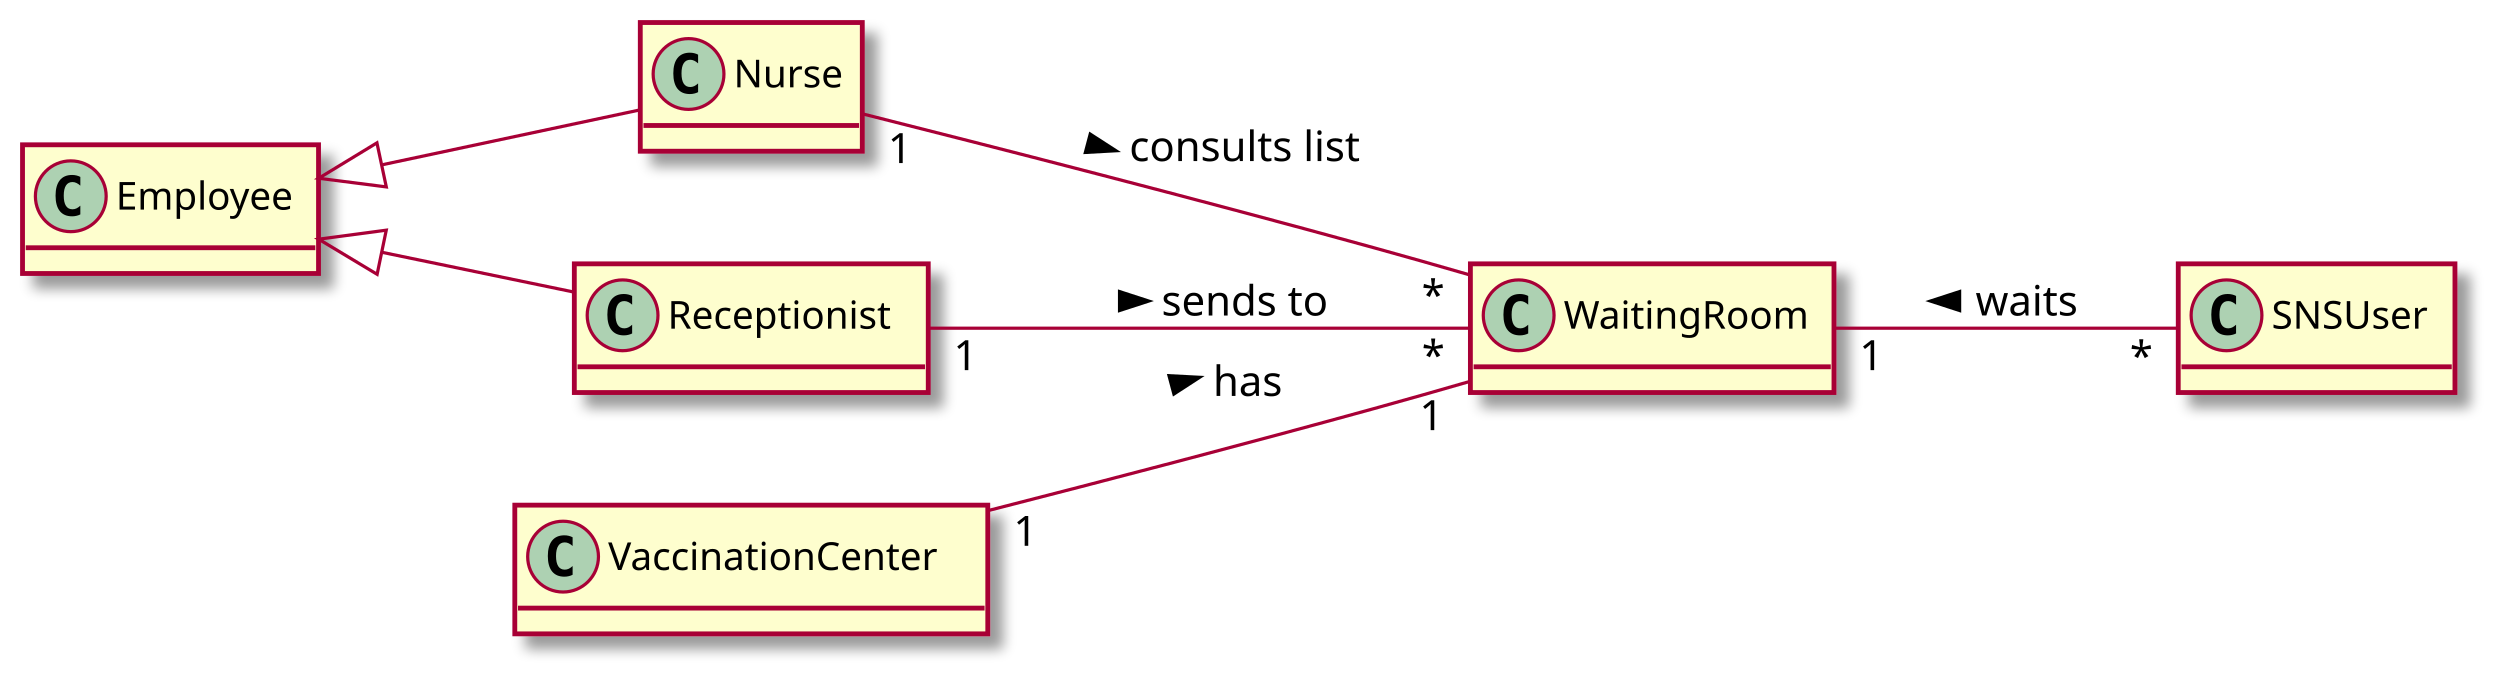
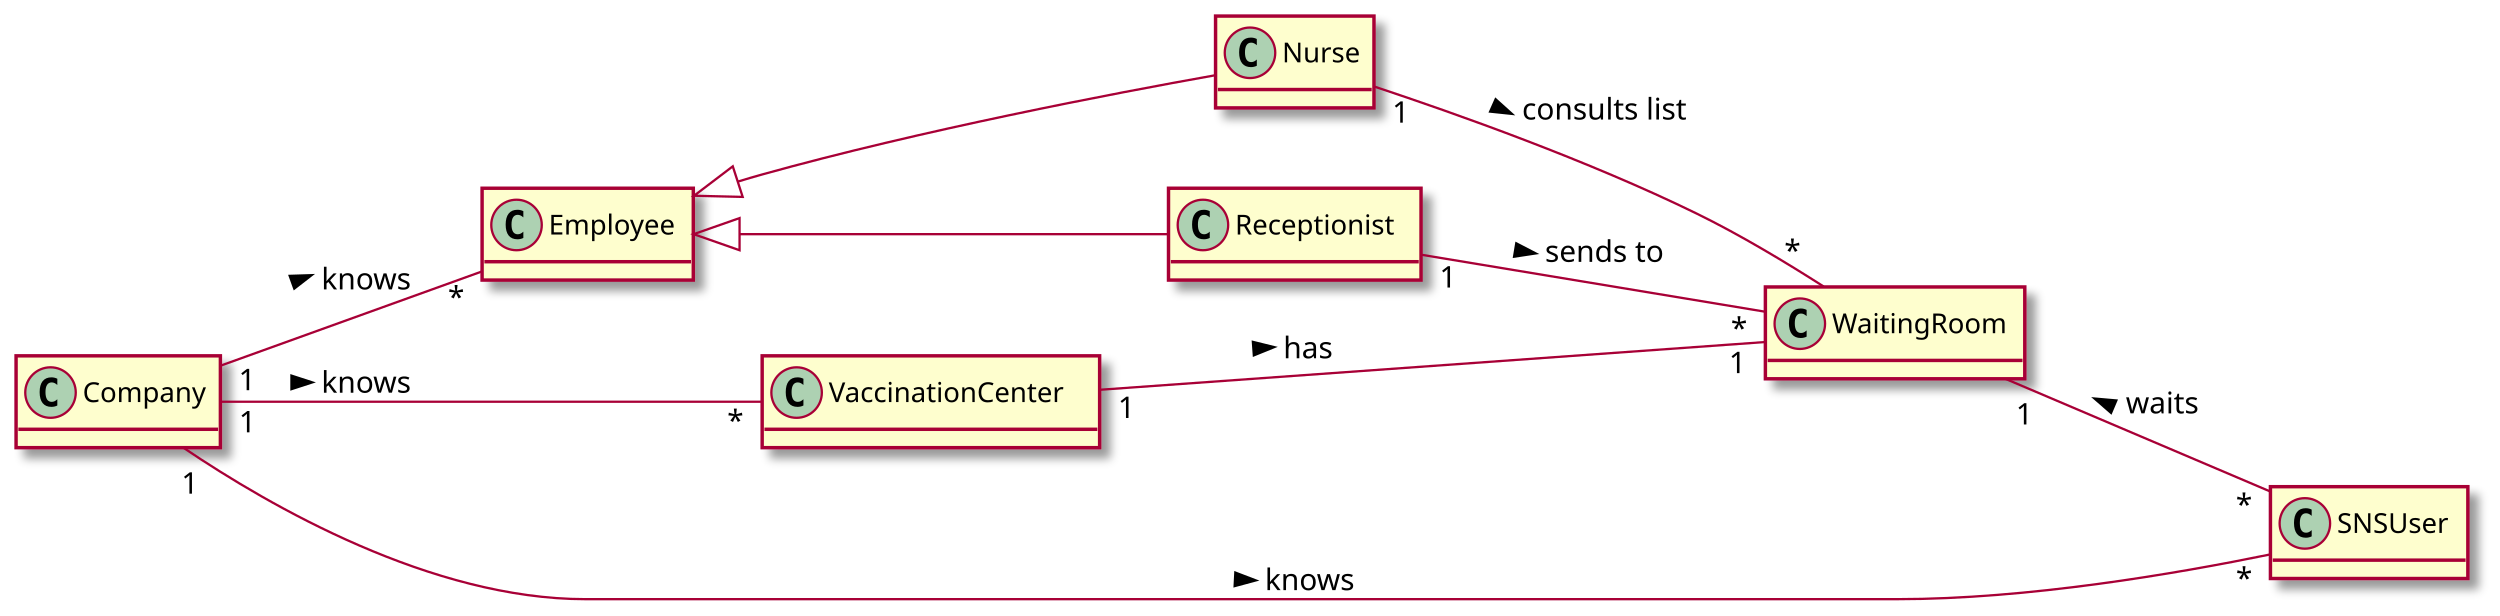
- <svg xmlns="http://www.w3.org/2000/svg" contentScriptType="application/ecmascript" contentStyleType="text/css" height="211px" preserveAspectRatio="none" style="width:777px;height:211px;background:#FFFFFF;" version="1.1" viewBox="0 0 777 211" width="777px" zoomAndPan="magnify">
+ <svg xmlns="http://www.w3.org/2000/svg" contentScriptType="application/ecmascript" contentStyleType="text/css" height="268px" preserveAspectRatio="none" style="width:1089px;height:268px;background:#FFFFFF;" version="1.1" viewBox="0 0 1089 268" width="1089px" zoomAndPan="magnify">
  <defs>
-     <filter height="300%" id="f8p4kc5iy0oqm" width="300%" x="-1" y="-1">
+     <filter height="300%" id="fz05nbijp0z54" width="300%" x="-1" y="-1">
      <feGaussianBlur result="blurOut" stdDeviation="2.0" />
      <feColorMatrix in="blurOut" result="blurOut2" type="matrix" values="0 0 0 0 0 0 0 0 0 0 0 0 0 0 0 0 0 0 .4 0" />
      <feOffset dx="4.0" dy="4.0" in="blurOut2" result="blurOut3" />
      <feBlend in="SourceGraphic" in2="blurOut3" mode="normal" />
    </filter>
  </defs>
  <g>
-     <rect codeLine="5" fill="#FEFECE" filter="url(#f8p4kc5iy0oqm)" height="40" id="Employee" style="stroke:#A80036;stroke-width:1.5;" width="92" x="7" y="45" />
-     <ellipse cx="22" cy="61" fill="#ADD1B2" rx="11" ry="11" style="stroke:#A80036;stroke-width:1.0;" />
-     <path d="M24.969,66.641 Q24.391,66.938 23.75,67.078 Q23.109,67.234 22.406,67.234 Q19.906,67.234 18.578,65.594 Q17.266,63.938 17.266,60.812 Q17.266,57.688 18.578,56.031 Q19.906,54.375 22.406,54.375 Q23.109,54.375 23.75,54.531 Q24.406,54.688 24.969,54.984 L24.969,57.703 Q24.344,57.125 23.75,56.859 Q23.156,56.578 22.531,56.578 Q21.188,56.578 20.5,57.656 Q19.812,58.719 19.812,60.812 Q19.812,62.906 20.5,63.984 Q21.188,65.047 22.531,65.047 Q23.156,65.047 23.75,64.781 Q24.344,64.5 24.969,63.922 L24.969,66.641 Z " fill="#000000" />
-     <text fill="#000000" font-family="sans-serif" font-size="12" lengthAdjust="spacing" textLength="60" x="36" y="65.154">Employee</text>
-     <line style="stroke:#A80036;stroke-width:1.5;" x1="8" x2="98" y1="77" y2="77" />
-     <rect codeLine="7" fill="#FEFECE" filter="url(#f8p4kc5iy0oqm)" height="40" id="Nurse" style="stroke:#A80036;stroke-width:1.5;" width="69" x="199" y="7" />
-     <ellipse cx="214" cy="23" fill="#ADD1B2" rx="11" ry="11" style="stroke:#A80036;stroke-width:1.0;" />
-     <path d="M216.969,28.641 Q216.391,28.938 215.75,29.078 Q215.109,29.234 214.406,29.234 Q211.906,29.234 210.578,27.594 Q209.266,25.938 209.266,22.812 Q209.266,19.688 210.578,18.031 Q211.906,16.375 214.406,16.375 Q215.109,16.375 215.75,16.531 Q216.406,16.688 216.969,16.984 L216.969,19.703 Q216.344,19.125 215.75,18.859 Q215.156,18.578 214.531,18.578 Q213.188,18.578 212.5,19.656 Q211.812,20.719 211.812,22.812 Q211.812,24.906 212.5,25.984 Q213.188,27.047 214.531,27.047 Q215.156,27.047 215.75,26.781 Q216.344,26.5 216.969,25.922 L216.969,28.641 Z " fill="#000000" />
-     <text fill="#000000" font-family="sans-serif" font-size="12" lengthAdjust="spacing" textLength="37" x="228" y="27.154">Nurse</text>
-     <line style="stroke:#A80036;stroke-width:1.5;" x1="200" x2="267" y1="39" y2="39" />
-     <rect codeLine="9" fill="#FEFECE" filter="url(#f8p4kc5iy0oqm)" height="40" id="Receptionist" style="stroke:#A80036;stroke-width:1.5;" width="110" x="178.5" y="82" />
-     <ellipse cx="193.5" cy="98" fill="#ADD1B2" rx="11" ry="11" style="stroke:#A80036;stroke-width:1.0;" />
-     <path d="M196.469,103.641 Q195.891,103.938 195.25,104.078 Q194.609,104.234 193.906,104.234 Q191.406,104.234 190.078,102.594 Q188.766,100.938 188.766,97.812 Q188.766,94.688 190.078,93.031 Q191.406,91.375 193.906,91.375 Q194.609,91.375 195.25,91.531 Q195.906,91.688 196.469,91.984 L196.469,94.703 Q195.844,94.125 195.25,93.859 Q194.656,93.578 194.031,93.578 Q192.688,93.578 192,94.656 Q191.312,95.719 191.312,97.812 Q191.312,99.906 192,100.984 Q192.688,102.047 194.031,102.047 Q194.656,102.047 195.25,101.781 Q195.844,101.5 196.469,100.922 L196.469,103.641 Z " fill="#000000" />
-     <text fill="#000000" font-family="sans-serif" font-size="12" lengthAdjust="spacing" textLength="78" x="207.5" y="102.154">Receptionist</text>
-     <line style="stroke:#A80036;stroke-width:1.5;" x1="179.5" x2="287.5" y1="114" y2="114" />
-     <rect codeLine="11" fill="#FEFECE" filter="url(#f8p4kc5iy0oqm)" height="40" id="VaccinationCenter" style="stroke:#A80036;stroke-width:1.5;" width="147" x="160" y="157" />
-     <ellipse cx="175" cy="173" fill="#ADD1B2" rx="11" ry="11" style="stroke:#A80036;stroke-width:1.0;" />
-     <path d="M177.969,178.641 Q177.391,178.938 176.75,179.078 Q176.109,179.234 175.406,179.234 Q172.906,179.234 171.578,177.594 Q170.266,175.938 170.266,172.812 Q170.266,169.688 171.578,168.031 Q172.906,166.375 175.406,166.375 Q176.109,166.375 176.75,166.531 Q177.406,166.688 177.969,166.984 L177.969,169.703 Q177.344,169.125 176.75,168.859 Q176.156,168.578 175.531,168.578 Q174.188,168.578 173.5,169.656 Q172.812,170.719 172.812,172.812 Q172.812,174.906 173.5,175.984 Q174.188,177.047 175.531,177.047 Q176.156,177.047 176.75,176.781 Q177.344,176.5 177.969,175.922 L177.969,178.641 Z " fill="#000000" />
-     <text fill="#000000" font-family="sans-serif" font-size="12" lengthAdjust="spacing" textLength="115" x="189" y="177.154">VaccinationCenter</text>
-     <line style="stroke:#A80036;stroke-width:1.5;" x1="161" x2="306" y1="189" y2="189" />
-     <rect codeLine="13" fill="#FEFECE" filter="url(#f8p4kc5iy0oqm)" height="40" id="WaitingRoom" style="stroke:#A80036;stroke-width:1.5;" width="113" x="457" y="82" />
-     <ellipse cx="472" cy="98" fill="#ADD1B2" rx="11" ry="11" style="stroke:#A80036;stroke-width:1.0;" />
-     <path d="M474.969,103.641 Q474.391,103.938 473.75,104.078 Q473.109,104.234 472.406,104.234 Q469.906,104.234 468.578,102.594 Q467.266,100.938 467.266,97.812 Q467.266,94.688 468.578,93.031 Q469.906,91.375 472.406,91.375 Q473.109,91.375 473.75,91.531 Q474.406,91.688 474.969,91.984 L474.969,94.703 Q474.344,94.125 473.75,93.859 Q473.156,93.578 472.531,93.578 Q471.188,93.578 470.5,94.656 Q469.812,95.719 469.812,97.812 Q469.812,99.906 470.5,100.984 Q471.188,102.047 472.531,102.047 Q473.156,102.047 473.75,101.781 Q474.344,101.5 474.969,100.922 L474.969,103.641 Z " fill="#000000" />
-     <text fill="#000000" font-family="sans-serif" font-size="12" lengthAdjust="spacing" textLength="81" x="486" y="102.154">WaitingRoom</text>
-     <line style="stroke:#A80036;stroke-width:1.5;" x1="458" x2="569" y1="114" y2="114" />
-     <rect codeLine="15" fill="#FEFECE" filter="url(#f8p4kc5iy0oqm)" height="40" id="SNSUser" style="stroke:#A80036;stroke-width:1.5;" width="86" x="677" y="82" />
-     <ellipse cx="692" cy="98" fill="#ADD1B2" rx="11" ry="11" style="stroke:#A80036;stroke-width:1.0;" />
-     <path d="M694.969,103.641 Q694.391,103.938 693.75,104.078 Q693.109,104.234 692.406,104.234 Q689.906,104.234 688.578,102.594 Q687.266,100.938 687.266,97.812 Q687.266,94.688 688.578,93.031 Q689.906,91.375 692.406,91.375 Q693.109,91.375 693.75,91.531 Q694.406,91.688 694.969,91.984 L694.969,94.703 Q694.344,94.125 693.75,93.859 Q693.156,93.578 692.531,93.578 Q691.188,93.578 690.5,94.656 Q689.812,95.719 689.812,97.812 Q689.812,99.906 690.5,100.984 Q691.188,102.047 692.531,102.047 Q693.156,102.047 693.75,101.781 Q694.344,101.5 694.969,100.922 L694.969,103.641 Z " fill="#000000" />
-     <text fill="#000000" font-family="sans-serif" font-size="12" lengthAdjust="spacing" textLength="54" x="706" y="102.154">SNSUser</text>
-     <line style="stroke:#A80036;stroke-width:1.5;" x1="678" x2="762" y1="114" y2="114" />
-     <path codeLine="17" d="M118.92,51.18 C145.97,45.42 176.25,38.97 198.74,34.19 " fill="none" id="Employee-backto-Nurse" style="stroke:#A80036;stroke-width:1.0;" />
-     <polygon fill="none" points="120.06,58.09,99.04,55.41,117.15,44.4,120.06,58.09" style="stroke:#A80036;stroke-width:1.0;" />
-     <path codeLine="18" d="M118.93,78.46 C138.4,82.49 159.54,86.88 178.24,90.75 " fill="none" id="Employee-backto-Receptionist" style="stroke:#A80036;stroke-width:1.0;" />
-     <polygon fill="none" points="117.21,85.25,99.04,74.34,120.05,71.54,117.21,85.25" style="stroke:#A80036;stroke-width:1.0;" />
-     <path codeLine="20" d="M307.31,158.64 C343.38,149.41 387.56,137.89 427,127 C436.69,124.33 446.97,121.4 456.92,118.52 " fill="none" id="VaccinationCenter-WaitingRoom" style="stroke:#A80036;stroke-width:1.0;" />
-     <polygon fill="#000000" points="372.829,117.271,363.332,116.775,364.854,122.453,372.829,117.271" style="stroke:#000000;stroke-width:1.0;" />
-     <text fill="#000000" font-family="sans-serif" font-size="13" lengthAdjust="spacing" textLength="23" x="377" y="123.067">has</text>
-     <text fill="#000000" font-family="sans-serif" font-size="13" lengthAdjust="spacing" textLength="8" x="314.969" y="169.644">1</text>
-     <text fill="#000000" font-family="sans-serif" font-size="13" lengthAdjust="spacing" textLength="8" x="441.158" y="133.673">1</text>
-     <path codeLine="21" d="M570.11,102 C603.7,102 645.84,102 676.7,102 " fill="none" id="WaitingRoom-SNSUser" style="stroke:#A80036;stroke-width:1.0;" />
-     <polygon fill="#000000" points="600,93.566,609.045,96.505,609.045,90.627,600,93.566" style="stroke:#000000;stroke-width:1.0;" />
-     <text fill="#000000" font-family="sans-serif" font-size="13" lengthAdjust="spacing" textLength="32" x="614" y="98.067">waits</text>
-     <text fill="#000000" font-family="sans-serif" font-size="13" lengthAdjust="spacing" textLength="8" x="577.876" y="115.036">1</text>
-     <text fill="#000000" font-family="sans-serif" font-size="13" lengthAdjust="spacing" textLength="7" x="661.949" y="115.32">*</text>
-     <path codeLine="23" d="M268.31,35.45 C306.82,45.15 371.58,61.7 427,77 C436.69,79.67 446.97,82.6 456.92,85.48 " fill="none" id="Nurse-WaitingRoom" style="stroke:#A80036;stroke-width:1.0;" />
-     <polygon fill="#000000" points="346.833,46.848,338.844,41.689,337.337,47.37,346.833,46.848" style="stroke:#000000;stroke-width:1.0;" />
-     <text fill="#000000" font-family="sans-serif" font-size="13" lengthAdjust="spacing" textLength="75" x="351" y="50.067">consults list</text>
-     <text fill="#000000" font-family="sans-serif" font-size="13" lengthAdjust="spacing" textLength="8" x="275.951" y="50.67">1</text>
-     <text fill="#000000" font-family="sans-serif" font-size="13" lengthAdjust="spacing" textLength="7" x="441.847" y="96.344">*</text>
-     <path codeLine="24" d="M288.76,102 C337.27,102 408.05,102 456.95,102 " fill="none" id="Receptionist-WaitingRoom" style="stroke:#A80036;stroke-width:1.0;" />
-     <polygon fill="#000000" points="357,93.566,347.955,90.627,347.955,96.505,357,93.566" style="stroke:#000000;stroke-width:1.0;" />
-     <text fill="#000000" font-family="sans-serif" font-size="13" lengthAdjust="spacing" textLength="55" x="361" y="98.067">sends to</text>
-     <text fill="#000000" font-family="sans-serif" font-size="13" lengthAdjust="spacing" textLength="8" x="296.353" y="115.036">1</text>
-     <text fill="#000000" font-family="sans-serif" font-size="13" lengthAdjust="spacing" textLength="7" x="441.881" y="115.084">*</text>
+     <rect codeLine="5" fill="#FEFECE" filter="url(#fz05nbijp0z54)" height="40" id="Employee" style="stroke:#A80036;stroke-width:1.5;" width="92" x="210" y="82" />
+     <ellipse cx="225" cy="98" fill="#ADD1B2" rx="11" ry="11" style="stroke:#A80036;stroke-width:1.0;" />
+     <path d="M227.969,103.641 Q227.391,103.938 226.75,104.078 Q226.109,104.234 225.406,104.234 Q222.906,104.234 221.578,102.594 Q220.266,100.938 220.266,97.812 Q220.266,94.688 221.578,93.031 Q222.906,91.375 225.406,91.375 Q226.109,91.375 226.75,91.531 Q227.406,91.688 227.969,91.984 L227.969,94.703 Q227.344,94.125 226.75,93.859 Q226.156,93.578 225.531,93.578 Q224.188,93.578 223.5,94.656 Q222.812,95.719 222.812,97.812 Q222.812,99.906 223.5,100.984 Q224.188,102.047 225.531,102.047 Q226.156,102.047 226.75,101.781 Q227.344,101.5 227.969,100.922 L227.969,103.641 Z " fill="#000000" />
+     <text fill="#000000" font-family="sans-serif" font-size="12" lengthAdjust="spacing" textLength="60" x="239" y="102.154">Employee</text>
+     <line style="stroke:#A80036;stroke-width:1.5;" x1="211" x2="301" y1="114" y2="114" />
+     <rect codeLine="7" fill="#FEFECE" filter="url(#fz05nbijp0z54)" height="40" id="Nurse" style="stroke:#A80036;stroke-width:1.5;" width="69" x="529.5" y="7" />
+     <ellipse cx="544.5" cy="23" fill="#ADD1B2" rx="11" ry="11" style="stroke:#A80036;stroke-width:1.0;" />
+     <path d="M547.469,28.641 Q546.891,28.938 546.25,29.078 Q545.609,29.234 544.906,29.234 Q542.406,29.234 541.078,27.594 Q539.766,25.938 539.766,22.812 Q539.766,19.688 541.078,18.031 Q542.406,16.375 544.906,16.375 Q545.609,16.375 546.25,16.531 Q546.906,16.688 547.469,16.984 L547.469,19.703 Q546.844,19.125 546.25,18.859 Q545.656,18.578 545.031,18.578 Q543.688,18.578 543,19.656 Q542.312,20.719 542.312,22.812 Q542.312,24.906 543,25.984 Q543.688,27.047 545.031,27.047 Q545.656,27.047 546.25,26.781 Q546.844,26.5 547.469,25.922 L547.469,28.641 Z " fill="#000000" />
+     <text fill="#000000" font-family="sans-serif" font-size="12" lengthAdjust="spacing" textLength="37" x="558.5" y="27.154">Nurse</text>
+     <line style="stroke:#A80036;stroke-width:1.5;" x1="530.5" x2="597.5" y1="39" y2="39" />
+     <rect codeLine="9" fill="#FEFECE" filter="url(#fz05nbijp0z54)" height="40" id="Receptionist" style="stroke:#A80036;stroke-width:1.5;" width="110" x="509" y="82" />
+     <ellipse cx="524" cy="98" fill="#ADD1B2" rx="11" ry="11" style="stroke:#A80036;stroke-width:1.0;" />
+     <path d="M526.969,103.641 Q526.391,103.938 525.75,104.078 Q525.109,104.234 524.406,104.234 Q521.906,104.234 520.578,102.594 Q519.266,100.938 519.266,97.812 Q519.266,94.688 520.578,93.031 Q521.906,91.375 524.406,91.375 Q525.109,91.375 525.75,91.531 Q526.406,91.688 526.969,91.984 L526.969,94.703 Q526.344,94.125 525.75,93.859 Q525.156,93.578 524.531,93.578 Q523.188,93.578 522.5,94.656 Q521.812,95.719 521.812,97.812 Q521.812,99.906 522.5,100.984 Q523.188,102.047 524.531,102.047 Q525.156,102.047 525.75,101.781 Q526.344,101.5 526.969,100.922 L526.969,103.641 Z " fill="#000000" />
+     <text fill="#000000" font-family="sans-serif" font-size="12" lengthAdjust="spacing" textLength="78" x="538" y="102.154">Receptionist</text>
+     <line style="stroke:#A80036;stroke-width:1.5;" x1="510" x2="618" y1="114" y2="114" />
+     <rect codeLine="11" fill="#FEFECE" filter="url(#fz05nbijp0z54)" height="40" id="VaccinationCenter" style="stroke:#A80036;stroke-width:1.5;" width="147" x="332" y="155" />
+     <ellipse cx="347" cy="171" fill="#ADD1B2" rx="11" ry="11" style="stroke:#A80036;stroke-width:1.0;" />
+     <path d="M349.969,176.641 Q349.391,176.938 348.75,177.078 Q348.109,177.234 347.406,177.234 Q344.906,177.234 343.578,175.594 Q342.266,173.938 342.266,170.812 Q342.266,167.688 343.578,166.031 Q344.906,164.375 347.406,164.375 Q348.109,164.375 348.75,164.531 Q349.406,164.688 349.969,164.984 L349.969,167.703 Q349.344,167.125 348.75,166.859 Q348.156,166.578 347.531,166.578 Q346.188,166.578 345.5,167.656 Q344.812,168.719 344.812,170.812 Q344.812,172.906 345.5,173.984 Q346.188,175.047 347.531,175.047 Q348.156,175.047 348.75,174.781 Q349.344,174.5 349.969,173.922 L349.969,176.641 Z " fill="#000000" />
+     <text fill="#000000" font-family="sans-serif" font-size="12" lengthAdjust="spacing" textLength="115" x="361" y="175.154">VaccinationCenter</text>
+     <line style="stroke:#A80036;stroke-width:1.5;" x1="333" x2="478" y1="187" y2="187" />
+     <rect codeLine="13" fill="#FEFECE" filter="url(#fz05nbijp0z54)" height="40" id="WaitingRoom" style="stroke:#A80036;stroke-width:1.5;" width="113" x="769" y="125" />
+     <ellipse cx="784" cy="141" fill="#ADD1B2" rx="11" ry="11" style="stroke:#A80036;stroke-width:1.0;" />
+     <path d="M786.969,146.641 Q786.391,146.938 785.75,147.078 Q785.109,147.234 784.406,147.234 Q781.906,147.234 780.578,145.594 Q779.266,143.938 779.266,140.812 Q779.266,137.688 780.578,136.031 Q781.906,134.375 784.406,134.375 Q785.109,134.375 785.75,134.531 Q786.406,134.688 786.969,134.984 L786.969,137.703 Q786.344,137.125 785.75,136.859 Q785.156,136.578 784.531,136.578 Q783.188,136.578 782.5,137.656 Q781.812,138.719 781.812,140.812 Q781.812,142.906 782.5,143.984 Q783.188,145.047 784.531,145.047 Q785.156,145.047 785.75,144.781 Q786.344,144.5 786.969,143.922 L786.969,146.641 Z " fill="#000000" />
+     <text fill="#000000" font-family="sans-serif" font-size="12" lengthAdjust="spacing" textLength="81" x="798" y="145.154">WaitingRoom</text>
+     <line style="stroke:#A80036;stroke-width:1.5;" x1="770" x2="881" y1="157" y2="157" />
+     <rect codeLine="15" fill="#FEFECE" filter="url(#fz05nbijp0z54)" height="40" id="SNSUser" style="stroke:#A80036;stroke-width:1.5;" width="86" x="989" y="212" />
+     <ellipse cx="1004" cy="228" fill="#ADD1B2" rx="11" ry="11" style="stroke:#A80036;stroke-width:1.0;" />
+     <path d="M1006.969,233.641 Q1006.391,233.938 1005.75,234.078 Q1005.109,234.234 1004.406,234.234 Q1001.906,234.234 1000.578,232.594 Q999.266,230.938 999.266,227.812 Q999.266,224.688 1000.578,223.031 Q1001.906,221.375 1004.406,221.375 Q1005.109,221.375 1005.75,221.531 Q1006.406,221.688 1006.969,221.984 L1006.969,224.703 Q1006.344,224.125 1005.75,223.859 Q1005.156,223.578 1004.531,223.578 Q1003.188,223.578 1002.5,224.656 Q1001.812,225.719 1001.812,227.812 Q1001.812,229.906 1002.5,230.984 Q1003.188,232.047 1004.531,232.047 Q1005.156,232.047 1005.75,231.781 Q1006.344,231.5 1006.969,230.922 L1006.969,233.641 Z " fill="#000000" />
+     <text fill="#000000" font-family="sans-serif" font-size="12" lengthAdjust="spacing" textLength="54" x="1018" y="232.154">SNSUser</text>
+     <line style="stroke:#A80036;stroke-width:1.5;" x1="990" x2="1074" y1="244" y2="244" />
+     <rect codeLine="17" fill="#FEFECE" filter="url(#fz05nbijp0z54)" height="40" id="Company" style="stroke:#A80036;stroke-width:1.5;" width="89" x="7" y="155" />
+     <ellipse cx="22" cy="171" fill="#ADD1B2" rx="11" ry="11" style="stroke:#A80036;stroke-width:1.0;" />
+     <path d="M24.969,176.641 Q24.391,176.938 23.75,177.078 Q23.109,177.234 22.406,177.234 Q19.906,177.234 18.578,175.594 Q17.266,173.938 17.266,170.812 Q17.266,167.688 18.578,166.031 Q19.906,164.375 22.406,164.375 Q23.109,164.375 23.75,164.531 Q24.406,164.688 24.969,164.984 L24.969,167.703 Q24.344,167.125 23.75,166.859 Q23.156,166.578 22.531,166.578 Q21.188,166.578 20.5,167.656 Q19.812,168.719 19.812,170.812 Q19.812,172.906 20.5,173.984 Q21.188,175.047 22.531,175.047 Q23.156,175.047 23.75,174.781 Q24.344,174.5 24.969,173.922 L24.969,176.641 Z " fill="#000000" />
+     <text fill="#000000" font-family="sans-serif" font-size="12" lengthAdjust="spacing" textLength="57" x="36" y="175.154">Company</text>
+     <line style="stroke:#A80036;stroke-width:1.5;" x1="8" x2="95" y1="187" y2="187" />
+     <path codeLine="19" d="M321.38,79.11 C324.96,78.01 328.52,76.97 332,76 C401.32,56.71 484.16,40.84 529.4,32.77 " fill="none" id="Employee-backto-Nurse" style="stroke:#A80036;stroke-width:1.0;" />
+     <polygon fill="none" points="323.51,85.77,302.32,85.27,319.2,72.45,323.51,85.77" style="stroke:#A80036;stroke-width:1.0;" />
+     <path codeLine="20" d="M322.21,102 C377.79,102 456.74,102 508.88,102 " fill="none" id="Employee-backto-Receptionist" style="stroke:#A80036;stroke-width:1.0;" />
+     <polygon fill="none" points="322.15,109,302.15,102,322.15,95,322.15,109" style="stroke:#A80036;stroke-width:1.0;" />
+     <path codeLine="22" d="M479.31,169.77 C561.76,163.86 694.3,154.34 768.88,148.99 " fill="none" id="VaccinationCenter-WaitingRoom" style="stroke:#A80036;stroke-width:1.0;" />
+     <polygon fill="#000000" points="554.987,151.208,545.755,148.925,546.176,154.787,554.987,151.208" style="stroke:#000000;stroke-width:1.0;" />
+     <text fill="#000000" font-family="sans-serif" font-size="13" lengthAdjust="spacing" textLength="23" x="559" y="156.067">has</text>
+     <text fill="#000000" font-family="sans-serif" font-size="13" lengthAdjust="spacing" textLength="8" x="486.969" y="182.067">1</text>
+     <text fill="#000000" font-family="sans-serif" font-size="13" lengthAdjust="spacing" textLength="8" x="753.113" y="162.538">1</text>
+     <path codeLine="23" d="M873.67,165.07 C908.47,179.87 955.4,199.84 988.93,214.1 " fill="none" id="WaitingRoom-SNSUser" style="stroke:#A80036;stroke-width:1.0;" />
+     <polygon fill="#000000" points="912.399,173.609,919.572,179.854,921.873,174.445,912.399,173.609" style="stroke:#000000;stroke-width:1.0;" />
+     <text fill="#000000" font-family="sans-serif" font-size="13" lengthAdjust="spacing" textLength="32" x="926" y="180.067">waits</text>
+     <text fill="#000000" font-family="sans-serif" font-size="13" lengthAdjust="spacing" textLength="8" x="878.093" y="184.91">1</text>
+     <text fill="#000000" font-family="sans-serif" font-size="13" lengthAdjust="spacing" textLength="7" x="973.926" y="224.391">*</text>
+     <path codeLine="25" d="M598.8,37.76 C634.43,49.57 691.83,69.95 739,93 C758.04,102.3 778.35,114.55 794.4,124.82 " fill="none" id="Nurse-WaitingRoom" style="stroke:#A80036;stroke-width:1.0;" />
+     <polygon fill="#000000" points="658.568,49.6,651.5,43.237,649.109,48.606,658.568,49.6" style="stroke:#000000;stroke-width:1.0;" />
+     <text fill="#000000" font-family="sans-serif" font-size="13" lengthAdjust="spacing" textLength="75" x="663" y="52.067">consults list</text>
+     <text fill="#000000" font-family="sans-serif" font-size="13" lengthAdjust="spacing" textLength="8" x="606.439" y="53.435">1</text>
+     <text fill="#000000" font-family="sans-serif" font-size="13" lengthAdjust="spacing" textLength="7" x="777.236" y="113.775">*</text>
+     <path codeLine="26" d="M619.08,110.96 C662.9,118.22 724.42,128.42 768.69,135.75 " fill="none" id="Receptionist-WaitingRoom" style="stroke:#A80036;stroke-width:1.0;" />
+     <polygon fill="#000000" points="668.933,110.384,660.49,106.006,659.529,111.805,668.933,110.384" style="stroke:#000000;stroke-width:1.0;" />
+     <text fill="#000000" font-family="sans-serif" font-size="13" lengthAdjust="spacing" textLength="55" x="673" y="114.067">sends to</text>
+     <text fill="#000000" font-family="sans-serif" font-size="13" lengthAdjust="spacing" textLength="8" x="627.019" y="125.248">1</text>
+     <text fill="#000000" font-family="sans-serif" font-size="13" lengthAdjust="spacing" textLength="7" x="753.963" y="147.601">*</text>
+     <path codeLine="28" d="M96.02,175 C154.88,175 260.66,175 331.73,175 " fill="none" id="Company-VaccinationCenter" style="stroke:#A80036;stroke-width:1.0;" />
+     <polygon fill="#000000" points="136,166.566,126.955,163.627,126.955,169.505,136,166.566" style="stroke:#000000;stroke-width:1.0;" />
+     <text fill="#000000" font-family="sans-serif" font-size="13" lengthAdjust="spacing" textLength="39" x="140" y="171.067">knows</text>
+     <text fill="#000000" font-family="sans-serif" font-size="13" lengthAdjust="spacing" textLength="8" x="104.056" y="188.32">1</text>
+     <text fill="#000000" font-family="sans-serif" font-size="13" lengthAdjust="spacing" textLength="7" x="316.762" y="187.847">*</text>
+     <path codeLine="29" d="M80.09,195.16 C117.67,220.58 187.97,261 255,261 C255,261 255,261 826.5,261 C883.16,261 947.78,249.95 988.95,241.5 " fill="none" id="Company-SNSUser" style="stroke:#A80036;stroke-width:1.0;" />
+     <polygon fill="#000000" points="546.994,252.821,538.11,249.425,537.811,255.296,546.994,252.821" style="stroke:#000000;stroke-width:1.0;" />
+     <text fill="#000000" font-family="sans-serif" font-size="13" lengthAdjust="spacing" textLength="39" x="551" y="257.067">knows</text>
+     <text fill="#000000" font-family="sans-serif" font-size="13" lengthAdjust="spacing" textLength="8" x="79.006" y="215.025">1</text>
+     <text fill="#000000" font-family="sans-serif" font-size="13" lengthAdjust="spacing" textLength="7" x="973.949" y="256.5">*</text>
+     <path codeLine="30" d="M96.44,159.16 C129.94,147.08 175.92,130.51 209.74,118.31 " fill="none" id="Company-Employee" style="stroke:#A80036;stroke-width:1.0;" />
+     <polygon fill="#000000" points="135.704,119.871,126.198,120.174,128.191,125.703,135.704,119.871" style="stroke:#000000;stroke-width:1.0;" />
+     <text fill="#000000" font-family="sans-serif" font-size="13" lengthAdjust="spacing" textLength="39" x="140" y="126.067">knows</text>
+     <text fill="#000000" font-family="sans-serif" font-size="13" lengthAdjust="spacing" textLength="8" x="103.934" y="169.96">1</text>
+     <text fill="#000000" font-family="sans-serif" font-size="13" lengthAdjust="spacing" textLength="7" x="195.12" y="134.033">*</text>
  </g>
</svg>
